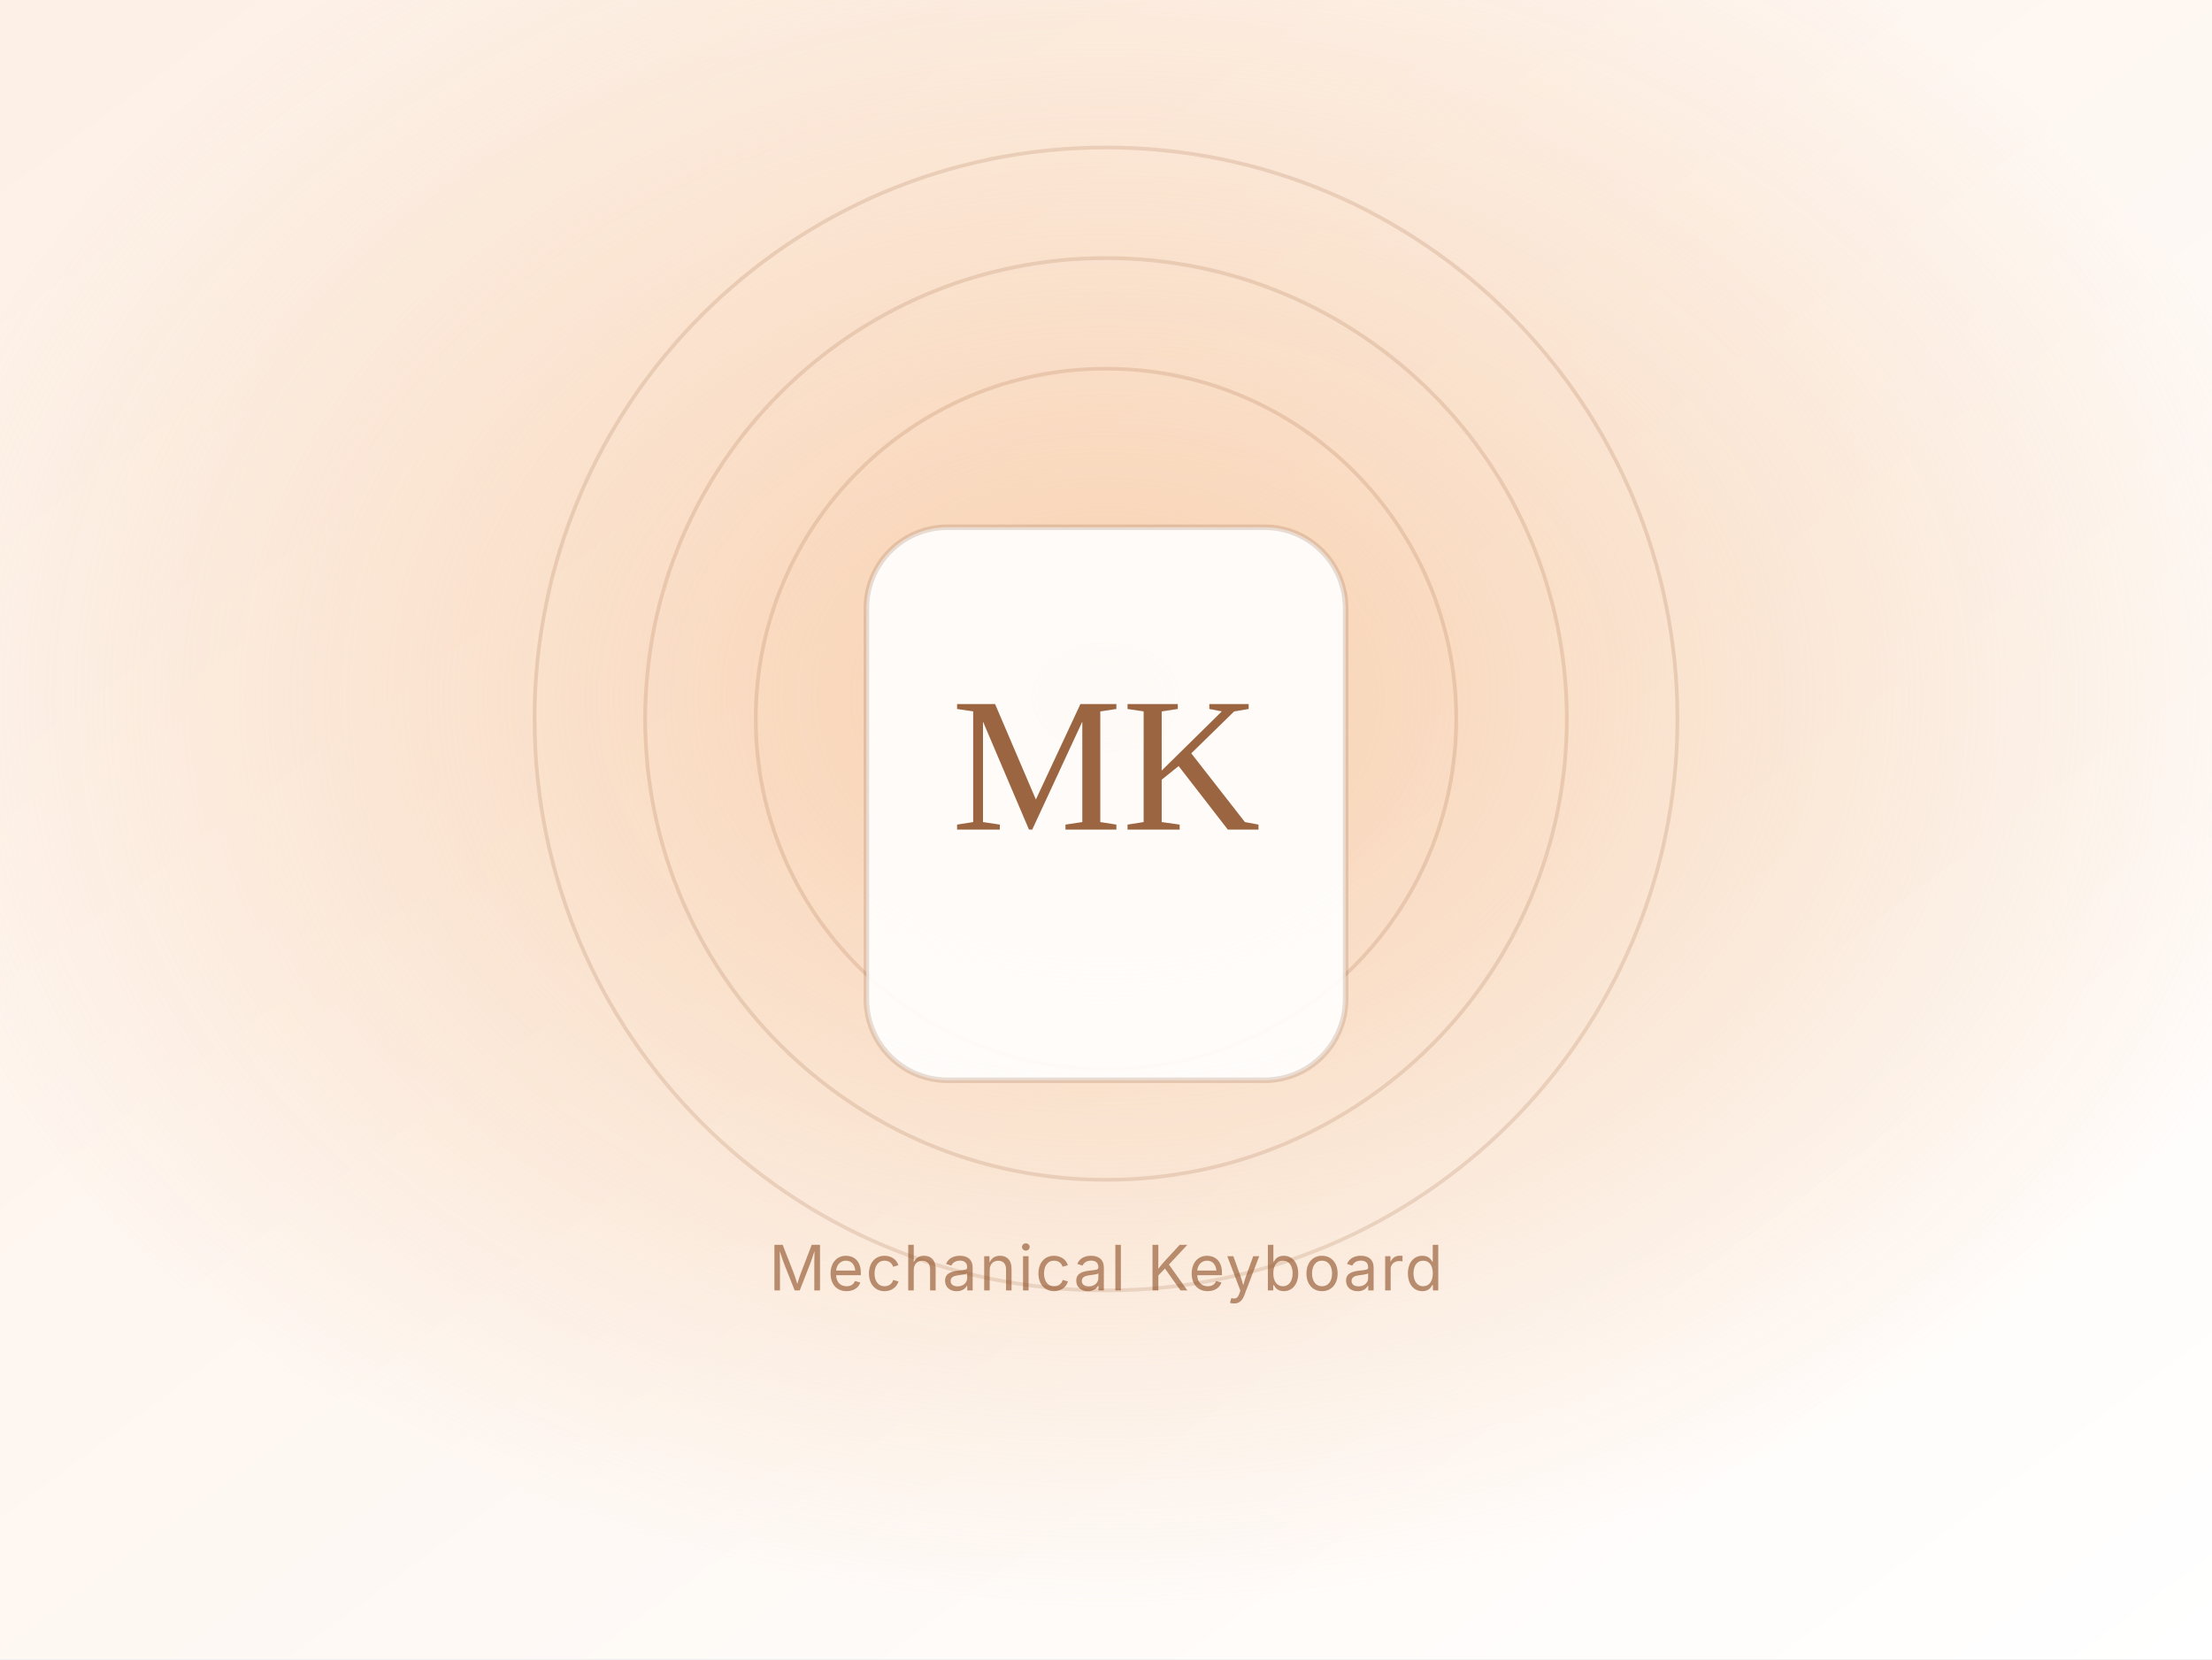
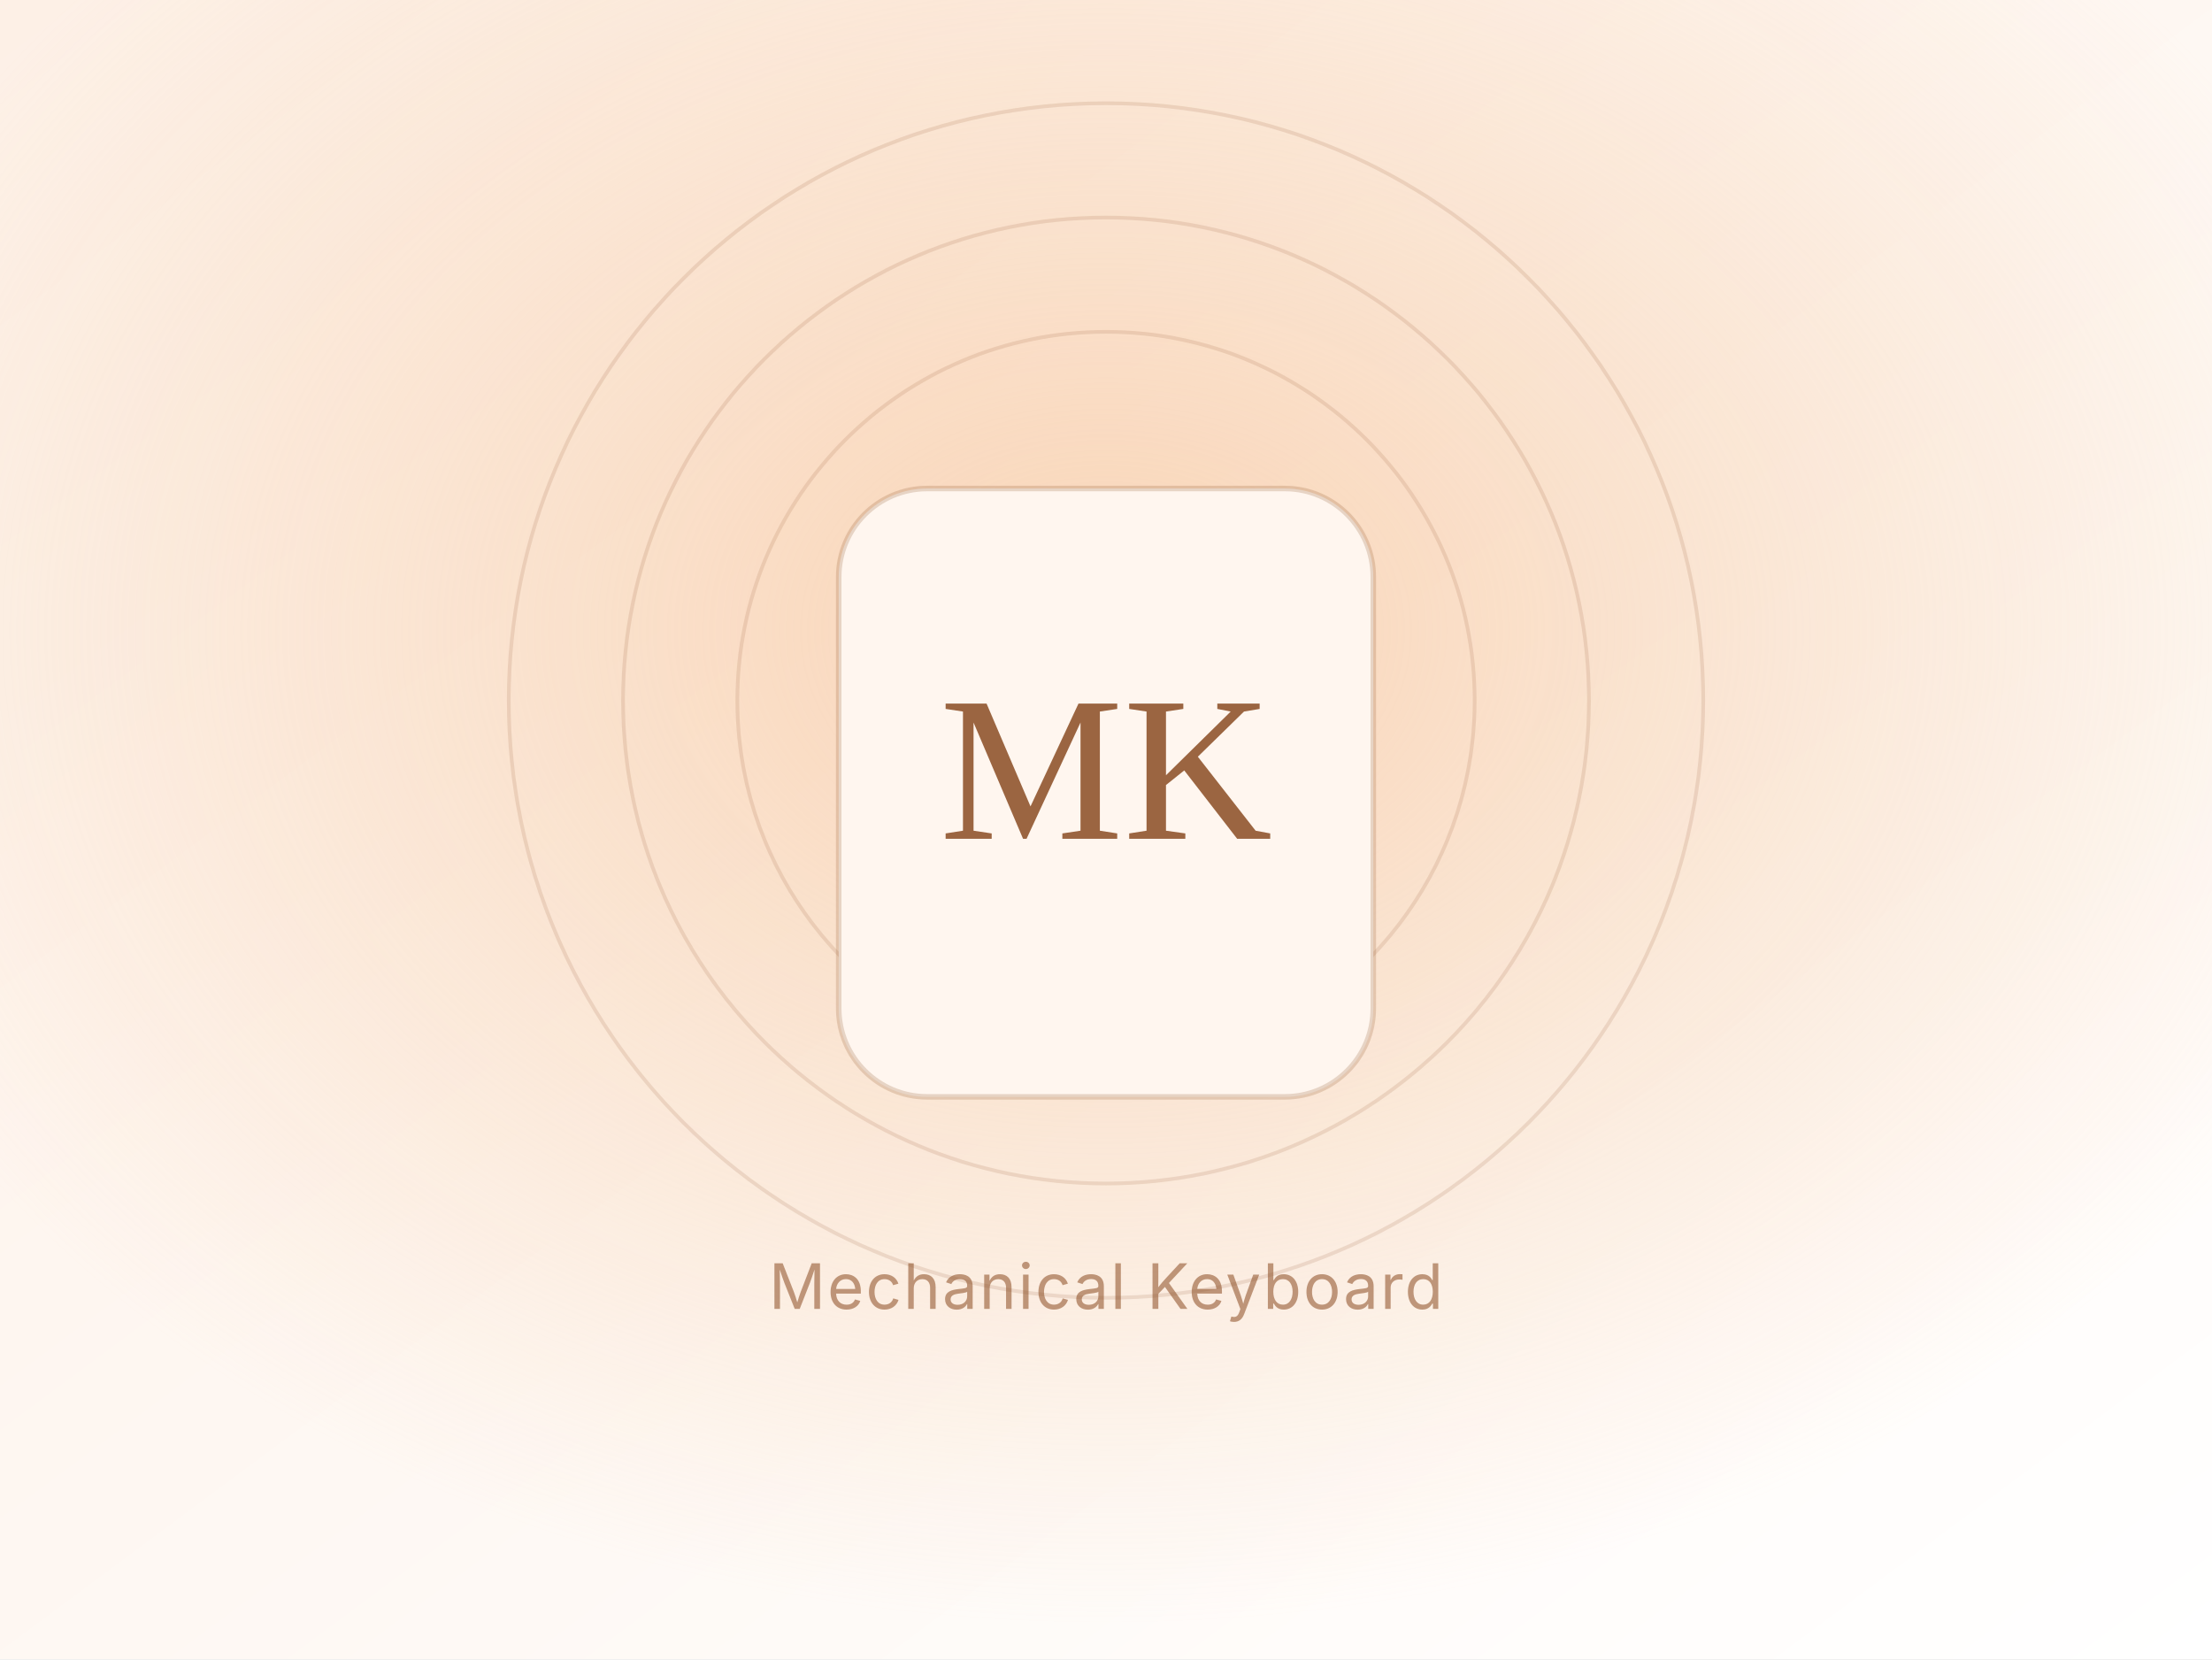
<svg xmlns="http://www.w3.org/2000/svg" width="1200" height="900" viewBox="0 0 1200 900" role="img" aria-label="Mechanical Keyboard">
  <defs>
-     <linearGradient id="bg" x1="0" y1="0" x2="1" y2="1">
+     <linearGradient id="bg-p1" x1="0" y1="0" x2="1" y2="1">
      <stop offset="0%" stop-color="#fdf0e6" />
      <stop offset="100%" stop-color="#ffffff" />
    </linearGradient>
-     <radialGradient id="glow" cx="50%" cy="42%" r="55%">
-       <stop offset="0%" stop-color="#f6c9a3" stop-opacity="0.85" />
+     <radialGradient id="glow-p1" cx="50%" cy="38%" r="60%">
+       <stop offset="0%" stop-color="#f6c9a3" stop-opacity="0.75" />
      <stop offset="100%" stop-color="#f6c9a3" stop-opacity="0" />
    </radialGradient>
  </defs>
-   <rect width="1200" height="900" fill="url(#bg)" />
-   <rect width="1200" height="900" fill="url(#glow)" />
-   <g opacity="0.16" fill="none" stroke="#8a4b22" stroke-width="2">
-     <circle cx="600" cy="390" r="190" />
-     <circle cx="600" cy="390" r="250" />
-     <circle cx="600" cy="390" r="310" />
+   <rect width="1200" height="900" fill="url(#bg-p1)" />
+   <rect width="1200" height="900" fill="url(#glow-p1)" />
+   <g opacity="0.14" fill="none" stroke="#8a4b22" stroke-width="2">
+     <circle cx="600" cy="380" r="200" />
+     <circle cx="600" cy="380" r="262" />
+     <circle cx="600" cy="380" r="324" />
  </g>
-   <rect x="470" y="286" width="260" height="300" rx="44" fill="#ffffff" opacity="0.9" />
-   <rect x="470" y="286" width="260" height="300" rx="44" fill="none" stroke="#8a4b22" stroke-opacity="0.18" stroke-width="3" />
-   <text x="600" y="450" text-anchor="middle" font-family="Georgia, 'Times New Roman', serif" font-size="104" fill="#8a4b22" fill-opacity="0.85">MK</text>
-   <text x="600" y="700" text-anchor="middle" font-family="system-ui, -apple-system, 'Segoe UI', sans-serif" font-size="34" fill="#8a4b22" fill-opacity="0.6" letter-spacing="1">Mechanical Keyboard</text>
+   <rect x="455" y="265" width="290" height="330" rx="48" fill="#fff6ef" stroke="#8a4b22" stroke-opacity="0.2" stroke-width="3" />
+   <text x="600" y="455" text-anchor="middle" font-family="Georgia, 'Times New Roman', serif" font-size="112" fill="#8a4b22" fill-opacity="0.85">MK</text>
+   <text x="600" y="710" text-anchor="middle" font-family="system-ui, -apple-system, 'Segoe UI', sans-serif" font-size="34" fill="#8a4b22" fill-opacity="0.55" letter-spacing="1">Mechanical Keyboard</text>
</svg>
